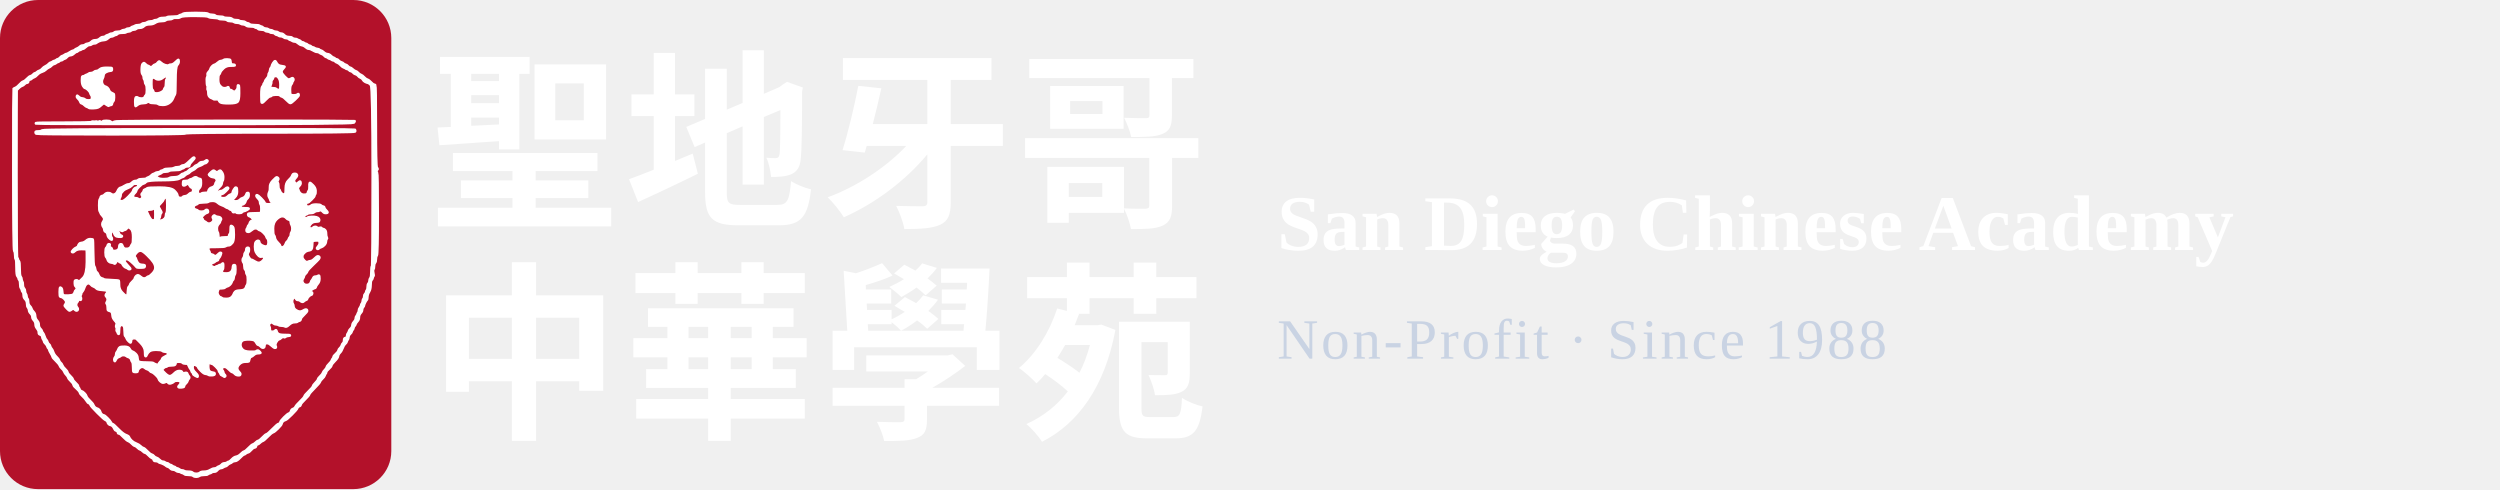
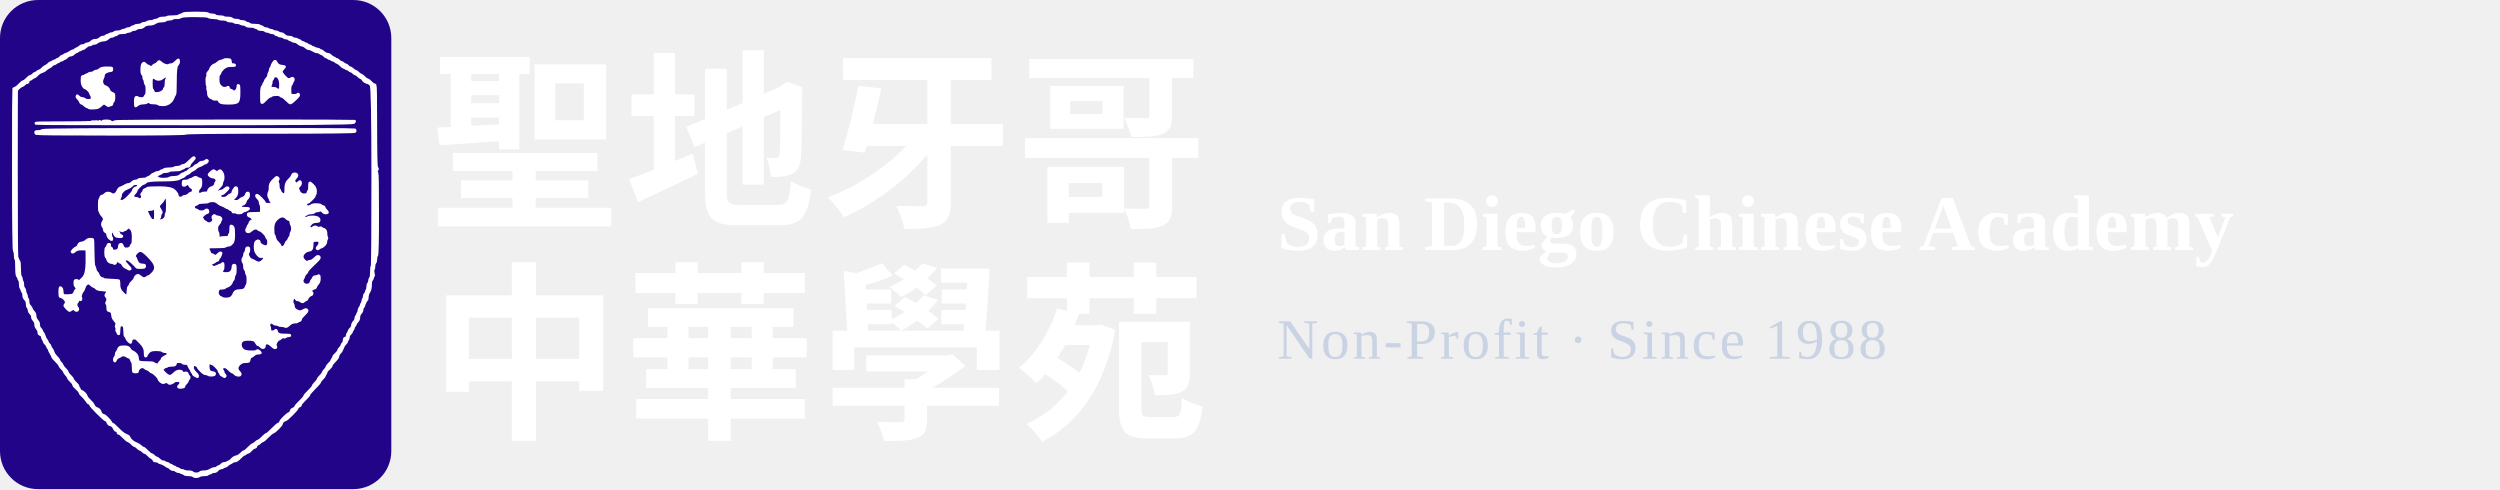
<svg xmlns="http://www.w3.org/2000/svg" viewBox="0 0 920 180" width="920" height="180" role="img" aria-label="聖地牙哥中華學苑 San Diego Chinese Academy — Non-Profit · Since 1988">
-   <rect width="144" height="180" rx="14" fill="#B3112A" />
+   <rect width="144" height="180" rx="14" fill="#210488" />
  <g transform="translate(3.14 3) scale(0.39013)">
    <path fill="#fff" stroke="#fff" stroke-width="1.4" stroke-linejoin="round" fill-rule="evenodd" d="M164.38 4.88Q165.5 4 176.5 4Q187.5 4 188.5 4.88Q189.5 5.75 191.88 5.75Q194.25 5.75 195.25 6.62Q196.25 7.5 199.25 7.5Q202.25 7.5 203 8.12Q203.75 8.75 206.88 8.75Q210 8.75 211.12 9.75Q212.25 10.75 214.62 10.75Q217 10.75 217.75 11.38Q218.5 12 220.5 12Q222.5 12 223.62 12.88Q224.75 13.75 225.62 13.75Q226.5 13.75 227.5 14.62Q228.5 15.5 232.25 15.5Q236 15.5 236.88 16.12Q237.75 16.75 238.62 16.88Q239.5 17 240.38 17.88Q241.25 18.75 242.75 18.75Q244.25 18.75 245.25 19.5Q246.25 20.25 247.38 20.25Q248.5 20.25 249.62 21Q250.75 21.75 252.25 21.75Q253.75 21.75 254.75 22.62Q255.75 23.5 257.25 23.5Q258.75 23.5 260.38 25.12Q262 26.75 264.5 26.75Q267 26.75 267.88 27.62Q268.75 28.5 270.25 28.5Q271.75 28.5 272.62 29.12Q273.5 29.75 274.25 29.88Q275 30 275.88 30.88Q276.75 31.75 277.5 31.75Q278.25 31.75 279 32.38Q279.75 33 280.62 33.12Q281.5 33.25 282.25 34Q283 34.75 284 34.88Q285 35 285.75 35.75Q286.5 36.5 287.25 36.5Q288 36.5 288.75 37.12Q289.5 37.75 291.38 38Q293.25 38.25 293.5 38.75Q293.75 39.25 294.88 39.5Q296 39.75 297.62 41.25Q299.25 42.75 301 42.88Q302.75 43 304.25 44.5Q305.75 46 306.75 46.25Q307.75 46.5 308.25 47.12Q308.75 47.75 309.62 47.75Q310.5 47.75 311.62 49Q312.75 50.25 314.12 50.62Q315.5 51 316.12 51.75Q316.75 52.5 318.12 52.88Q319.5 53.25 320.38 54.38Q321.25 55.5 322.25 55.62Q323.25 55.75 324.88 57.25Q326.5 58.75 327.62 59Q328.75 59.25 330 60.62Q331.25 62 332.62 62.5Q334 63 335.62 64.75Q337.25 66.5 338.75 67Q340.25 67.5 342.12 69.5Q344 71.5 344.88 71.62Q345.75 71.75 346.38 72.38Q347 73 347 111Q347 149 347.88 150.12Q348.75 151.25 348.62 151.88Q348.5 152.5 348 152.88Q347.5 153.25 347.5 153.75Q347.5 154.25 348.12 154.88Q348.75 155.5 348.75 193.88Q348.75 232.25 347.88 233.38Q347 234.5 347 236.88Q347 239.25 346.12 240.38Q345.25 241.5 345.25 243.62Q345.25 245.75 344.62 246.62Q344 247.5 344.62 249.88Q345.25 252.25 344.62 253Q344 253.75 343.88 254.75Q343.75 255.75 342.88 256.62Q342 257.5 342 261.38Q342 265.25 340.5 267.75Q339 270.25 339 272.5Q339 274.75 338.25 275.5Q337.5 276.25 336.62 278.12Q335.75 280 335.75 280.62Q335.75 281.25 334.88 282.25Q334 283.25 334 284.75Q334 286.25 332.5 287.88Q331 289.5 331 291.75Q331 294 329.5 295.62Q328 297.25 327.75 298.25Q327.5 299.25 326.75 300Q326 300.75 325.88 301.75Q325.75 302.75 325 303.62Q324.25 304.5 324.12 305.38Q324 306.25 322.62 307.5Q321.25 308.75 321.12 310.5Q321 312.25 320.38 312.88Q319.75 313.5 319.5 314.62Q319.25 315.75 317.88 317Q316.5 318.25 315.5 321Q314.5 323.75 313 325.25Q311.5 326.75 311.25 328.5Q311 330.25 308.12 333.12Q305.25 336 305 337.25Q304.75 338.5 302.5 340.5Q300.25 342.5 300.12 343.5Q300 344.5 299.5 345Q299 345.5 298.62 346.75Q298.25 348 296.38 349.75Q294.5 351.5 294.12 352.75Q293.75 354 289 358.75Q284.25 363.5 284 364.62Q283.75 365.75 280 369.38Q276.25 373 276 374.25Q275.75 375.5 274.5 375.88Q273.25 376.25 272.75 377.62Q272.25 379 267.5 383.75Q262.75 388.5 261.38 388.88Q260 389.25 259.12 390.12Q258.25 391 258 392.25Q257.75 393.5 254.5 396.75Q251.25 400 249.75 400.5Q248.25 401 244.75 404.62Q241.25 408.25 240 408.62Q238.75 409 237.38 410.38Q236 411.75 235.12 411.88Q234.25 412 234 413Q233.75 414 233.38 414.38Q233 414.75 231.88 415Q230.75 415.25 229 417.25Q227.25 419.25 226 419.5Q224.75 419.75 224 420.5Q223.25 421.25 222.25 421.5Q221.25 421.75 218.5 424.62Q215.75 427.5 213.88 427.62Q212 427.75 211.25 428.5Q210.5 429.25 209.12 429.75Q207.75 430.25 206.75 431.38Q205.75 432.5 204.75 432.62Q203.75 432.75 202.75 433.5Q201.75 434.25 200.25 434.38Q198.75 434.5 197.62 435.75Q196.5 437 195.75 437.38Q195 437.75 193.75 437.75Q192.5 437.75 191.75 438.38Q191 439 189.88 439.25Q188.75 439.5 188.12 440.12Q187.5 440.75 184.5 440.75Q181.5 440.75 180.25 441.62Q179 442.5 177 442.5Q175 442.5 174 441.62Q173 440.75 169.75 440.75Q166.5 440.75 165.75 440Q165 439.25 163.88 439Q162.75 438.75 162.12 438.25Q161.5 437.75 160.25 437.75Q159 437.75 157.75 436.75Q156.5 435.75 155 435.75Q153.5 435.75 152.38 434.5Q151.25 433.25 150.12 433Q149 432.75 148.25 432Q147.5 431.25 145.62 430.38Q143.75 429.5 142.88 429.38Q142 429.25 141.25 428.5Q140.5 427.75 139 427.75Q137.5 427.75 137 427.25Q136.5 426.75 136.38 426Q136.25 425.25 135 424.75Q133.75 424.25 131.75 422.12Q129.75 420 128.75 419.88Q127.75 419.75 126.38 418.38Q125 417 124 416.75Q123 416.5 121.5 415Q120 413.5 118.88 413.25Q117.75 413 116 411.12Q114.25 409.25 112.75 408.75Q111.25 408.25 108.12 405Q105 401.75 104.25 401.75Q103.5 401.75 103.12 401.38Q102.75 401 102.62 400.12Q102.5 399.25 101.25 398.88Q100 398.5 99.38 397Q98.75 395.5 97.88 394.62Q97 393.75 96 393.62Q95 393.5 94.12 392.62Q93.25 391.75 93 390.62Q92.75 389.5 91.25 388.88Q89.75 388.25 83.62 382.12Q77.5 376 77 374.62Q76.5 373.25 75.5 373Q74.5 372.75 73.12 370.5Q71.75 368.25 69.5 366.25Q67.25 364.25 66.88 362.88Q66.5 361.5 64.5 359.75Q62.5 358 61.75 357.12Q61 356.25 60.75 355.12Q60.5 354 58.38 352Q56.25 350 55.88 348.75Q55.5 347.5 54.12 346.12Q52.75 344.75 52.12 343.12Q51.5 341.5 50 340.25Q48.5 339 47.88 337.38Q47.25 335.75 44.25 332.88Q41.25 330 41.12 329.12Q41 328.25 39.5 325.75Q38 323.25 37.88 322.38Q37.75 321.5 37.12 321Q36.5 320.5 36.25 319.38Q36 318.25 34.5 316.75Q33 315.25 33 314.5Q33 313.75 32.25 312.75Q31.5 311.75 31.38 310.38Q31.25 309 30 308.5Q28.75 308 28.38 307.5Q28 307 28 305.62Q28 304.25 26.5 302.38Q25 300.5 25 298.38Q25 296.25 23.5 294.62Q22 293 22 291.38Q22 289.75 20.5 288.25Q19 286.75 18.88 285.12Q18.75 283.5 17.88 282.5Q17 281.5 17 279Q17 276.5 15.38 274.88Q13.75 273.25 13.75 271Q13.75 268.75 13 268Q12.25 267.25 12.12 266.25Q12 265.25 11.25 264.25Q10.5 263.25 10.5 260.38Q10.5 257.5 9.75 256.62Q9 255.75 9 255Q9 254.25 8 253.12Q7 252 7 244.88Q7 237.75 6.38 237Q5.75 236.25 5.75 233.25Q5.75 230.25 4.88 229.12Q4 228 4 152.12Q4 76.25 4.25 75.88Q4.5 75.5 6.25 74.75Q8 74 10.12 71.62Q12.25 69.25 13.75 68.75Q15.25 68.25 17.25 66.12Q19.25 64 20.5 63.75Q21.75 63.5 22.88 62.25Q24 61 24.88 60.88Q25.75 60.75 26.62 59.88Q27.5 59 28.88 58.62Q30.25 58.25 31.5 56.75Q32.75 55.25 34.62 54.38Q36.5 53.5 37.62 52.25Q38.75 51 39.62 50.88Q40.5 50.75 41.25 50.12Q42 49.5 43.12 49.25Q44.25 49 44.88 48.38Q45.5 47.75 46.38 47.62Q47.25 47.5 48.5 46.12Q49.75 44.75 50.62 44.62Q51.5 44.5 52.62 43.62Q53.75 42.75 54.5 42.75Q55.25 42.75 57.5 41.25Q59.75 39.75 60.75 39.62Q61.75 39.5 62.25 38.88Q62.75 38.25 64.38 37.62Q66 37 67.12 35.88Q68.25 34.75 69.75 34.75Q71.25 34.75 72 34Q72.75 33.25 74.62 33Q76.5 32.75 78 31.25Q79.5 29.75 81.88 29.75Q84.25 29.75 85.88 28.25Q87.5 26.75 89 26.75Q90.5 26.75 91.25 26Q92 25.25 93.12 25Q94.25 24.75 95.12 24.12Q96 23.5 97.25 23.5Q98.5 23.5 99.5 22.62Q100.5 21.75 102.88 21.75Q105.25 21.75 106.25 21Q107.25 20.25 108.75 20.12Q110.25 20 110.88 19.38Q111.5 18.75 113 18.75Q114.5 18.75 115.25 18Q116 17.25 117.12 17Q118.25 16.75 119.12 16.12Q120 15.5 122.12 15.5Q124.25 15.5 125.25 14.62Q126.25 13.75 127.75 13.75Q129.25 13.75 130.5 12.88Q131.75 12 133.75 12Q135.75 12 136.62 11.38Q137.5 10.75 138.88 10.75Q140.25 10.75 141.5 9.75Q142.75 8.75 145.62 8.75Q148.5 8.75 149.38 8.12Q150.25 7.5 154.88 7.5Q159.5 7.5 160.38 6.75Q161.25 6 162.25 5.88Q163.25 5.75 164.38 4.88ZM175.62 7.75Q164 7.75 162.5 8.75Q161 9.75 159.12 9.62Q157.25 9.5 156.38 9.62Q155.5 9.75 154.62 10.38Q153.75 11 151.62 11Q149.5 11 148.38 11.88Q147.25 12.75 144 12.75Q140.75 12.75 138.5 14.25Q136.25 15.75 133 15.75Q129.75 15.75 128 17.38Q126.25 19 124 19Q121.75 19 120.75 19.88Q119.75 20.75 118.25 20.75Q116.75 20.75 115.75 21.62Q114.75 22.5 113.38 22.5Q112 22.5 111.12 23.12Q110.25 23.75 107.12 23.75Q104 23.75 103 24.75Q102 25.75 101.25 25.75Q100.5 25.75 99.38 26.5Q98.25 27.25 97 27.25Q95.75 27.25 94 28.88Q92.25 30.5 89.88 30.62Q87.5 30.75 85.62 31.62Q83.75 32.5 83.12 33.12Q82.5 33.75 81 33.75Q79.5 33.75 78.62 34.5Q77.75 35.25 76.38 35.25Q75 35.25 73.12 37Q71.25 38.75 70.5 38.75Q69.75 38.75 68.88 39.38Q68 40 67.38 40Q66.75 40 65.75 40.88Q64.75 41.75 64.12 41.75Q63.5 41.75 61.88 43.25Q60.25 44.75 58.5 44.88Q56.75 45 55.38 46.5Q54 48 53.12 48.12Q52.25 48.25 51.38 49Q50.5 49.75 49.62 49.75Q48.75 49.75 48.25 50.38Q47.75 51 46.75 51.25Q45.75 51.5 45.12 52.12Q44.5 52.75 43.12 53.12Q41.75 53.5 40.75 54.62Q39.75 55.75 38.25 56.38Q36.75 57 35.38 58.38Q34 59.75 31.62 60.5Q29.25 61.25 27.38 63.25Q25.5 65.25 24.25 65.62Q23 66 22.12 66.88Q21.25 67.75 20.25 67.88Q19.25 68 19.12 69Q19 70 18.62 70.38Q18.25 70.75 17.25 70.88Q16.25 71 15.25 72.12Q14.25 73.25 13 73.62Q11.75 74 10.12 75.5Q8.5 77 8.25 77.38Q8 77.75 8 156Q8 234.25 8.62 235.12Q9.25 236 9.38 236.88Q9.5 237.75 10.25 238.5Q11 239.25 11 245.62Q11 252 11.88 253.12Q12.75 254.25 12.75 255.5Q12.75 256.75 13.38 257.62Q14 258.5 14 260.75Q14 263 15 264.12Q16 265.25 16 266.75Q16 268.25 16.75 269.38Q17.5 270.5 17.5 271.75Q17.5 273 18.25 273.88Q19 274.75 19 277Q19 279.25 20.38 280.62Q21.75 282 22.12 283.38Q22.5 284.75 24 286.25Q25.5 287.75 25.62 290.25Q25.75 292.75 27.38 294.5Q29 296.25 29 298.5Q29 300.75 30.38 302.12Q31.75 303.5 31.88 304.38Q32 305.25 32.75 306Q33.5 306.75 34.38 309.38Q35.25 312 36 312.62Q36.75 313.25 37.12 314.62Q37.5 316 38.5 316.75Q39.5 317.5 39.75 318.75Q40 320 40.88 320.88Q41.75 321.75 42.62 324.25Q43.5 326.75 45.5 328.62Q47.5 330.5 48 332Q48.5 333.5 49.5 334.25Q50.5 335 51.12 336.62Q51.75 338.25 53.75 340.12Q55.75 342 56 343.25Q56.25 344.5 58.5 346.62Q60.75 348.75 61 349.88Q61.25 351 63.62 353.25Q66 355.5 66 356.25Q66 357 66.62 357.75Q67.25 358.5 67.5 359.5Q67.75 360.5 69 360.88Q70.25 361.25 71.88 362.88Q73.5 364.5 73.88 365.88Q74.25 367.25 77 369.88Q79.75 372.5 80.38 374Q81 375.5 81.88 376.25Q82.75 377 83.75 377.25Q84.75 377.5 85.75 378.5Q86.75 379.5 87 380.62Q87.25 381.75 88.12 382.62Q89 383.5 90 383.62Q91 383.75 93.62 386.38Q96.25 389 96.88 390.38Q97.5 391.75 98.38 391.88Q99.25 392 103.75 396.62Q108.25 401.25 111 402.25Q113.75 403.25 114.12 404.5Q114.5 405.75 116.25 407.5Q118 409.25 120.62 410.25Q123.25 411.25 124.75 412.75Q126.25 414.25 127.38 414.5Q128.5 414.75 131.12 417.5Q133.75 420.25 135.12 420.62Q136.5 421 137.38 422.12Q138.25 423.25 139.62 423.62Q141 424 142.62 425.62Q144.25 427.25 145.5 427.25Q146.75 427.25 147.75 428Q148.75 428.75 149.62 428.75Q150.5 428.75 151.25 429.5Q152 430.25 152.88 430.38Q153.75 430.5 154.62 431.25Q155.5 432 156.38 432.12Q157.25 432.25 157.75 432.88Q158.25 433.5 159.25 433.62Q160.25 433.75 161.38 434.62Q162.5 435.5 163.75 435.5Q165 435.5 165.88 436.12Q166.75 436.75 169.75 436.75Q172.75 436.75 173.88 437.75Q175 438.75 177.12 438.75Q179.25 438.75 180.38 437.75Q181.5 436.75 184.5 436.75Q187.5 436.75 190 435.25Q192.5 433.75 194 433.75Q195.5 433.75 196.25 433Q197 432.25 198.5 431.75Q200 431.25 200.88 430.12Q201.75 429 203.5 428.88Q205.25 428.75 206 428.12Q206.75 427.5 207.62 427.38Q208.5 427.25 210.5 425.12Q212.5 423 214.62 422.62Q216.75 422.25 218.88 420.12Q221 418 222.12 417.75Q223.25 417.5 226.12 414.5Q229 411.5 230.25 411.12Q231.5 410.75 233 409.25Q234.5 407.75 235.5 407.62Q236.5 407.5 239.25 404.62Q242 401.75 243.12 401.5Q244.25 401.25 248.75 396.62Q253.25 392 254.5 391.75Q255.75 391.5 256 390.25Q256.25 389 259.5 385.75Q262.75 382.5 264.12 382Q265.5 381.5 265.88 380.25Q266.25 379 266.88 378.38Q267.5 377.75 268.62 377.38Q269.75 377 270.38 375.62Q271 374.25 274.75 370.62Q278.5 367 278.75 365.88Q279 364.75 282.75 361.12Q286.5 357.5 286.75 356.38Q287 355.25 289.12 353.12Q291.25 351 291.5 349.88Q291.75 348.75 293.75 346.88Q295.75 345 296.12 343.75Q296.5 342.5 298 341Q299.5 339.5 299.75 338.38Q300 337.25 302.12 335.12Q304.25 333 304.5 332Q304.75 331 305.38 330.38Q306 329.75 306.12 328.75Q306.25 327.75 308.38 325.88Q310.5 324 310.75 322.75Q311 321.5 312.25 320.38Q313.5 319.25 313.88 317.88Q314.25 316.5 315.12 315.75Q316 315 316 313.38Q316 311.75 316.5 311.25Q317 310.75 317.88 310.62Q318.75 310.5 318.88 308.88Q319 307.25 319.62 306.62Q320.25 306 320.62 304.62Q321 303.25 322.38 302Q323.75 300.75 323.88 299Q324 297.25 325.5 295.62Q327 294 327 292.62Q327 291.25 327.88 290.12Q328.75 289 328.75 288.5Q328.75 288 329.38 287.12Q330 286.25 330 285Q330 283.75 331 282.38Q332 281 332.12 280Q332.25 279 332.88 278.38Q333.5 277.75 333.62 276.12Q333.75 274.5 334.38 273.88Q335 273.25 335 271.75Q335 270.25 335.88 269.38Q336.75 268.5 336.88 267.5Q337 266.5 337.62 265.75Q338.25 265 338.25 262.75Q338.25 260.5 339.12 259.5Q340 258.5 340 257Q340 255.5 340.88 254.38Q341.75 253.25 341.75 248.62Q341.75 244 342.38 243.12Q343 242.25 343 158.38Q343 74.5 341.38 72.75Q339.75 71 338.75 70.88Q337.75 70.75 336.12 69.88Q334.5 69 333.88 67.75Q333.25 66.5 331.88 66Q330.5 65.5 329.5 64.25Q328.5 63 327.25 62.75Q326 62.5 324.88 61.25Q323.75 60 322.75 59.88Q321.75 59.75 321 58.88Q320.25 58 319.25 57.88Q318.25 57.75 317.75 57.25Q317.25 56.75 316 56.38Q314.75 56 313 54.12Q311.25 52.25 310 51.88Q308.75 51.5 307.88 50.62Q307 49.75 306.25 49.75Q305.5 49.75 304.5 49Q303.5 48.25 302.62 48.12Q301.75 48 301.12 47.38Q300.5 46.75 299.62 46.62Q298.75 46.5 297.62 45.25Q296.5 44 295.25 43.62Q294 43.25 293.12 42.5Q292.25 41.75 290.88 41.75Q289.5 41.75 287 40.25Q284.5 38.75 283.12 38.75Q281.75 38.75 280.12 37.25Q278.5 35.75 276.5 35.38Q274.5 35 272.88 33.5Q271.25 32 269.88 32Q268.5 32 267.38 31.25Q266.25 30.5 265.5 30.38Q264.75 30.25 264 29.5Q263.25 28.75 261.75 28.75Q260.25 28.75 259.25 27.88Q258.25 27 256.75 27Q255.25 27 254.5 26.38Q253.75 25.75 252.75 25.62Q251.75 25.5 251 24.62Q250.25 23.75 248.62 23.75Q247 23.75 246.25 23.12Q245.5 22.5 244.12 22.5Q242.75 22.5 241.75 21.62Q240.75 20.75 238.38 20.75Q236 20.75 235.12 19.88Q234.25 19 233.5 19Q232.75 19 232 18.38Q231.25 17.75 228.12 17.75Q225 17.75 223.88 16.75Q222.75 15.75 221.25 15.75Q219.75 15.75 218.62 15Q217.5 14.25 215.5 14.25Q213.5 14.25 212.5 13.5Q211.5 12.75 209.25 12.75Q207 12.75 206 11.88Q205 11 202 11Q199 11 198.12 10.38Q197.25 9.75 193.38 9.62Q189.5 9.5 188.38 8.62Q187.25 7.75 175.62 7.75ZM202.75 48.5Q203.75 47.75 206.38 47.88Q209 48 209.38 48.5Q209.75 49 209.88 50.5Q210 52 210.38 52.38Q210.75 52.75 212.12 52.75Q213.5 52.75 213.75 53.5Q214 54.25 213.62 54.5Q213.25 54.75 209.38 54.75Q205.5 54.75 203 57.12Q200.5 59.5 200.12 60.88Q199.75 62.25 199 62.88Q198.25 63.5 198.25 67.25Q198.25 71 199.5 72.5Q200.75 74 201.62 74.5Q202.5 75 203.88 75Q205.25 75 206.25 74.38Q207.25 73.75 207.62 74.12Q208 74.5 208.12 75.5Q208.25 76.5 209.25 76.62Q210.25 76.75 211.38 77.62Q212.5 78.5 212.88 78.5Q213.25 78.5 214.5 77.25Q215.75 76 215.75 74.38Q215.75 72.75 216 72.5Q216.25 72.25 216.88 72.38Q217.5 72.5 217.75 73Q218 73.5 218 80.25Q218 87 216.38 88.62Q214.75 90.25 207.88 90.25Q201 90.25 199.62 89.25Q198.25 88.25 198 87.25Q197.75 86.25 195.75 86.5Q193.75 86.75 193 86.12Q192.25 85.5 191.25 85.25Q190.25 85 189.12 83.75Q188 82.5 188 80.25Q188 78 187.5 77.38Q187 76.75 187.25 75.25Q187.5 73.75 187.12 73.38Q186.75 73 186.62 70.88Q186.5 68.75 186.5 67.12Q186.5 65.5 187 64.75Q187.5 64 187.25 62.62Q187 61.25 188.38 59.88Q189.75 58.5 190 57.25Q190.25 56 191.75 54.5Q193.25 53 194.25 52.88Q195.25 52.75 197 51.12Q198.75 49.5 200.25 49.38Q201.75 49.25 202.75 48.5ZM157.38 50.38Q159.75 48 160.38 48.25Q161 48.5 161 50.38Q161 52.25 159.5 53.88Q158 55.5 158 68.25Q158 81 157.38 81.62Q156.75 82.25 155.62 85.12Q154.5 88 151.75 89.88Q149 91.75 145.62 91.75Q142.25 91.75 141.12 90.88Q140 90 137 90Q134 90 133.25 89.38Q132.5 88.75 131.88 88.75Q131.25 88.75 130.5 89.38Q129.75 90 126.62 90.12Q123.5 90.25 121.88 91.62Q120.25 93 119.62 92.88Q119 92.75 119 88.38Q119 84 120.12 83.62Q121.25 83.25 122.25 84Q123.25 84.75 125.38 84.75Q127.5 84.75 128 83.62Q128.5 82.5 129.25 81.75Q130 81 130 77.12Q130 73.25 129.12 72.12Q128.25 71 128.25 69.62Q128.25 68.25 127.62 67.5Q127 66.75 127 65.25Q127 63.75 126 62.62Q125 61.5 125.12 57.38Q125.25 53.25 126.25 52.25Q127.25 51.25 127.75 51.25Q128.25 51.25 129.5 52.5Q130.75 53.75 131.5 53.88Q132.25 54 133 54.62Q133.75 55.25 134.38 55.25Q135 55.25 136 54.12Q137 53 138.12 52.75Q139.25 52.5 140.12 51.38Q141 50.25 141.75 49.88Q142.5 49.5 144 51Q145.5 52.5 147.88 53.25Q150.25 54 151 53.38Q151.75 52.75 153.38 52.75Q155 52.75 157.38 50.38ZM249.25 51.5Q250.5 49.5 251.38 49.5Q252.25 49.5 252.88 50.88Q253.5 52.25 254.62 53.12Q255.75 54 258.25 54.25Q260.75 54.5 260.88 55.12Q261 55.75 259.5 57.25Q258 58.75 258 60Q258 61.25 260.5 63.88Q263 66.5 263.88 66.75Q264.75 67 266 66.25Q267.25 65.5 267.75 65.5Q268.25 65.5 268.75 66Q269.25 66.5 269.25 67.38Q269.25 68.25 268.62 69Q268 69.75 268 70.38Q268 71 267 72.25Q266 73.5 266 77.12Q266 80.75 266.5 81.25Q267 81.75 269.12 81.75Q271.25 81.75 272.25 81Q273.25 80.25 273.62 80.5Q274 80.75 274.12 81.5Q274.25 82.25 274 82.88Q273.75 83.5 270.38 86.75Q267 90 265.88 90Q264.75 90 262 87.12Q259.25 84.25 257.88 83.88Q256.5 83.5 255.88 82.75Q255.25 82 252.12 82.12Q249 82.25 248.25 83Q247.5 83.75 246.62 83.75Q245.75 83.75 243 86.62Q240.25 89.5 239.5 89.62Q238.75 89.75 238.38 89.25Q238 88.75 238 81.75Q238 74.75 239 73.75Q240 72.75 240 72Q240 71.25 240.62 70.62Q241.25 70 241.5 68.88Q241.75 67.75 243.25 66.12Q244.75 64.5 244.75 63.12Q244.75 61.75 245.38 61Q246 60.25 246.25 58.38Q246.5 56.5 247.12 56Q247.75 55.5 247.88 54.5Q248 53.5 249.25 51.5ZM85.88 57.25Q87.5 55.75 92.38 55.75Q97.25 55.75 97.62 56.12Q98 56.5 98 57.62Q98 58.75 97.62 59.12Q97.25 59.5 95.62 59.62Q94 59.75 92.12 60.75Q90.25 61.75 90.12 63.38Q90 65 89.25 66.38Q88.5 67.75 88.5 69.25Q88.5 70.75 89.38 72Q90.25 73.25 91.38 73.5Q92.5 73.75 93.62 74.75Q94.75 75.75 95.25 77.25Q95.75 78.75 97.62 79.62Q99.5 80.5 99.75 80.88Q100 81.25 100 84.25Q100 87.25 99.12 88.12Q98.25 89 98.12 90Q98 91 97.62 91.38Q97.25 91.75 96.25 91.88Q95.25 92 94.75 92.5Q94.25 93 92.38 91.62Q90.5 90.25 90 90.25Q89.5 90.25 87.75 91.88Q86 93.5 84.62 94.12Q83.25 94.75 79.75 94.88Q76.25 95 75.5 94.38Q74.75 93.75 73.75 93.5Q72.75 93.25 71.38 91.88Q70 90.5 68.88 90.25Q67.75 90 67.25 88.5Q66.75 87 65.38 85.75Q64 84.5 64 83.5Q64 82.5 64.5 82.12Q65 81.75 66.38 83.12Q67.75 84.5 69.5 84.62Q71.25 84.75 72.25 85.62Q73.25 86.5 75.25 86.5Q77.25 86.5 77.75 86Q78.25 85.5 78.25 84.25Q78.25 83 77.62 82.25Q77 81.5 76.75 80.38Q76.5 79.25 74.88 77.62Q73.25 76 72.12 75.75Q71 75.5 69.88 73.5Q68.75 71.5 68.75 68.12Q68.75 64.75 69.25 64.25Q69.75 63.75 70.5 63.75Q71.25 63.75 71.75 63.25Q72.25 62.75 73.5 62.38Q74.75 62 75.38 61.38Q76 60.75 77.62 60.75Q79.25 60.75 80.38 59.75Q81.5 58.75 82.88 58.75Q84.25 58.75 85.88 57.25ZM148.5 64.88Q147.75 64.5 145.75 66.12Q143.75 67.75 141.62 67.75Q139.5 67.75 138.38 66.75Q137.25 65.75 136.5 66Q135.75 66.25 135.5 66.75Q135.25 67.25 135.25 71.62Q135.25 76 136 76.62Q136.75 77.25 137 78.38Q137.25 79.5 138.12 79.75Q139 80 140.62 79.88Q142.25 79.75 144.12 78.75Q146 77.75 146.25 76.62Q146.5 75.5 147.25 74.75Q148 74 148 70.88Q148 67.75 148.62 67Q149.25 66.25 149.25 65.75Q149.25 65.25 148.5 64.88ZM252.38 64.5Q251.25 64.5 250.75 64.75Q250.25 65 250 66Q249.75 67 249 67.75Q248.25 68.5 248.38 69.62Q248.5 70.75 247.75 72.5Q247 74.25 247.38 74.62Q247.75 75 249.75 75Q251.75 75 252.62 75.75Q253.5 76.5 254.38 76.62Q255.25 76.75 255.62 76.38Q256 76 256 72.25Q256 68.5 254.75 66.5Q253.5 64.5 252.38 64.5ZM88.62 106.38Q89.25 105.75 92.38 105.75Q95.5 105.75 96.5 106.62Q97.5 107.5 98.25 107.38Q99 107.25 99.75 106.5Q100.5 105.75 213.38 105.75Q326.25 105.75 326.62 106Q327 106.25 327 106.75Q327 107.25 325.88 108.5Q324.75 109.75 175.5 109.75Q26.25 109.75 25.75 109.38Q25.25 109 25.25 108.62Q25.25 108.25 25.75 107.88Q26.25 107.5 51.88 107.5Q77.5 107.5 78.12 106.88Q78.75 106.25 79.75 106.5Q80.75 106.75 82 106.5Q83.25 106.25 83.75 106.62Q84.25 107 85.25 106.5Q86.25 106 86.62 106.5Q87 107 87.5 107Q88 107 88.62 106.38ZM31.62 114.75Q32.75 113.75 179.5 113.75Q326.25 113.75 326.75 114.12Q327.25 114.5 327.5 115.25Q327.75 116 327.12 116.88Q326.5 117.75 247.5 117.75Q168.5 117.75 167.38 118.62Q166.25 119.5 96.62 119.5Q27 119.5 26 118.88Q25 118.25 25 117.38Q25 116.5 25.38 116.12Q25.75 115.75 28.12 115.75Q30.5 115.75 31.62 114.75ZM170.38 143.88Q174.25 140 175 140.38Q175.75 140.75 175.88 141.38Q176 142 173.62 144.5Q171.25 147 171.12 148Q171 149 170.62 149.38Q170.25 149.75 168.62 149.75Q167 149.75 166.12 150.62Q165.25 151.5 164.38 151.62Q163.5 151.75 162.5 152.5Q161.5 153.25 157 153.25Q152.5 153.25 151.5 154Q150.5 154.75 148.12 154.75Q145.75 154.75 145 155.5Q144.25 156.25 142 157.12Q139.75 158 139.75 158.38Q139.75 158.75 141.12 159.75Q142.5 160.75 146.38 160.75Q150.25 160.75 151.5 159.88Q152.75 159 156.38 159Q160 159 161.75 157.38Q163.5 155.75 164.25 155.75Q165 155.75 165.5 155.25Q166 154.75 167.25 154.38Q168.5 154 169.75 152.62Q171 151.25 172.38 150.88Q173.75 150.5 174.88 149.25Q176 148 177.12 147.75Q178.25 147.5 179.5 146.12Q180.75 144.75 182.5 144.75Q184.25 144.75 185.38 143.75Q186.5 142.75 187.38 143.12Q188.25 143.5 188.25 144.12Q188.25 144.75 187.25 145.75Q186.25 146.75 185.5 146.75Q184.75 146.75 183.62 147.62Q182.5 148.5 180.25 149.25Q178 150 176.88 151.25Q175.75 152.5 174 153.25Q172.25 154 171.25 155.12Q170.25 156.25 169 156.62Q167.75 157 166.38 158.38Q165 159.75 164.38 159.75Q163.75 159.75 161.12 161.25Q158.5 162.75 145 162.75Q131.5 162.75 130 164.25Q128.5 165.75 127.62 165.88Q126.75 166 125.88 166.62Q125 167.25 123.12 169.12Q121.25 171 121 172.25Q120.75 173.5 119.5 174.62Q118.25 175.75 118 176.75Q117.75 177.75 118.25 178.25Q118.75 178.75 120.12 178.75Q121.5 178.75 122.38 179.38Q123.25 180 123.88 180Q124.5 180 125.38 179.12Q126.25 178.25 125.62 177.25Q125 176.25 125 175.62Q125 175 126 174Q127 173 127.12 172Q127.25 171 128.5 170.62Q129.75 170.25 130.5 169.5Q131.25 168.75 142.38 168.75Q153.5 168.75 156.5 171.62Q159.5 174.5 159.75 176.38Q160 178.25 161.62 178.5Q163.25 178.75 164 177.88Q164.75 177 166.5 176.88Q168.25 176.75 169.62 175.38Q171 174 171.88 173.88Q172.75 173.75 173.25 173.25Q173.75 172.75 173.62 171.38Q173.5 170 172.38 169.62Q171.25 169.25 170.5 167.75Q169.75 166.25 169.25 166.12Q168.75 166 167.62 166.88Q166.5 167.75 165.62 167.75Q164.75 167.75 164.38 167.38Q164 167 164.12 165Q164.25 163 164.62 162.75Q165 162.5 167.12 162.5Q169.25 162.5 170.12 161.75Q171 161 172 160.88Q173 160.75 174.12 159.88Q175.25 159 176.38 159Q177.5 159 178.12 159.62Q178.75 160.25 180 160.5Q181.25 160.75 181.62 161.12Q182 161.5 182 165Q182 168.5 180.5 170Q179 171.5 179 173Q179 174.5 179.88 174.88Q180.75 175.25 181.75 174.5Q182.75 173.75 185 173.75Q187.25 173.75 187.62 173.38Q188 173 188.12 172.12Q188.25 171.25 189.25 170.12Q190.25 169 191.5 168.75Q192.75 168.5 193.62 167.62Q194.5 166.75 194.62 165.75Q194.75 164.75 195.38 164Q196 163.25 196 162.5Q196 161.75 195.25 160.88Q194.5 160 192.75 159.88Q191 159.75 189.75 158.62Q188.5 157.5 188.5 157Q188.5 156.5 190.5 154.62Q192.5 152.75 193.38 152.75Q194.25 152.75 195 153.5Q195.75 154.25 196.5 154.25Q197.25 154.25 198 153.5Q198.75 152.75 199.62 152.75Q200.5 152.75 201.75 154.75Q203 156.75 203 159.38Q203 162 202.38 162.88Q201.75 163.75 201.62 165.38Q201.5 167 199.38 169Q197.25 171 197.12 172Q197 173 197.5 173.12Q198 173.25 198.62 172.62Q199.25 172 200.5 172Q201.75 172 203.62 170.38Q205.5 168.75 206.25 168.75Q207 168.75 207.38 169.12Q207.75 169.5 207.75 170Q207.75 170.5 205.25 173Q202.75 175.5 201.75 175.62Q200.75 175.75 200.38 176.12Q200 176.5 200 177.25Q200 178 200.38 178.38Q200.75 178.75 202.88 178.75Q205 178.75 206.5 177.25Q208 175.75 209 175.5Q210 175.25 210.5 174.75Q211 174.25 211 173.5Q211 172.75 212.25 170.75Q213.5 168.75 214.25 168.75Q215 168.75 215.5 169.25Q216 169.75 216 173.12Q216 176.5 213.88 178.62Q211.75 180.75 211.88 181.25Q212 181.75 214.25 181.75Q216.5 181.75 217.88 180.38Q219.25 179 220.5 178.75Q221.75 178.5 222.75 177.38Q223.75 176.25 224 175.12Q224.25 174 225.25 173.88Q226.25 173.75 226.62 174Q227 174.25 227 176.38Q227 178.5 225.62 179.75Q224.25 181 224 182.25Q223.75 183.5 222.75 184.5Q221.75 185.5 220.88 185.62Q220 185.75 219.62 186.12Q219.25 186.5 219.25 186.88Q219.25 187.25 219.88 187.75Q220.5 188.25 223.38 188.25Q226.25 188.25 226.62 188.5Q227 188.75 227 189.25Q227 189.75 225.12 190.75Q223.25 191.75 222.25 191.88Q221.25 192 220.5 192.88Q219.75 193.75 217.5 193.75Q215.25 193.75 214.62 193.12Q214 192.5 212.75 192.88Q211.5 193.25 211 192Q210.5 190.75 209.62 190.62Q208.75 190.5 208 189.75Q207.25 189 206.38 188.88Q205.5 188.75 204.38 187.88Q203.25 187 201 186.25Q198.75 185.5 197 183.88Q195.25 182.25 192.5 182.25Q189.75 182.25 188.75 183Q187.75 183.75 183.75 183.75Q179.75 183.75 178.88 184.62Q178 185.5 177.25 185.62Q176.5 185.75 175.75 186.38Q175 187 175 187.62Q175 188.25 175.5 188.88Q176 189.5 177.12 189.75Q178.25 190 179 190.75Q179.75 191.5 182 191.5Q184.25 191.5 185.12 190.62Q186 189.75 186.75 189.75Q187.5 189.75 188 190.12Q188.5 190.5 188.62 191.38Q188.75 192.25 188.5 192.75Q188.25 193.25 187.12 193.5Q186 193.75 184.38 195.25Q182.75 196.75 182.75 197.38Q182.75 198 183.25 198.38Q183.75 198.75 183.88 199.5Q184 200.25 185.12 200.75Q186.25 201.25 187 202Q187.75 202.75 189.12 202.75Q190.5 202.75 191.62 201.75Q192.75 200.75 192.88 200Q193 199.25 192.38 198.12Q191.75 197 192.62 196Q193.5 195 194 195Q194.5 195 195.25 195.62Q196 196.25 197.5 196.38Q199 196.5 199.75 197Q200.5 197.5 200.88 198.38Q201.25 199.25 200.62 200Q200 200.75 200 201.5Q200 202.25 198.5 203.88Q197 205.5 197 207.88Q197 210.25 197.62 211Q198.25 211.75 198.38 214.12Q198.5 216.5 198.88 216.62Q199.25 216.75 199.88 216.25Q200.5 215.75 203.62 215.75Q206.75 215.75 207.12 215.38Q207.5 215 207.62 214.12Q207.75 213.25 208.38 212.62Q209 212 209 208.75Q209 205.5 209.38 205.12Q209.75 204.75 210.5 205Q211.25 205.25 212.12 206.25Q213 207.25 213 213.62Q213 220 211.5 221.62Q210 223.25 209.25 223.75Q208.5 224.25 207.12 224.25Q205.75 224.25 204.88 225Q204 225.75 196.88 225.75Q189.75 225.75 189.38 226Q189 226.25 189 227.25Q189 228.25 189.5 228.75Q190 229.25 190.12 230.12Q190.25 231 190.62 231.38Q191 231.75 192.12 232Q193.25 232.25 193.88 232.88Q194.5 233.5 195.25 233.38Q196 233.25 197.5 231.75Q199 230.25 199.75 230.25Q200.5 230.25 200.88 230.62Q201.25 231 200.5 233Q199.75 235 199 235.75Q198.25 236.5 198.12 237.38Q198 238.25 196.88 238.5Q195.75 238.75 195 239.5Q194.25 240.25 193.25 240.5Q192.25 240.75 191.75 241.25Q191.25 241.75 191.38 242.38Q191.5 243 193 243.62Q194.5 244.25 195.12 243.62Q195.75 243 196.38 243Q197 243 197.88 242.38Q198.75 241.75 199.5 241.75Q200.25 241.75 201 241Q201.75 240.25 202.12 240.25Q202.5 240.25 202.75 240.5Q203 240.75 203 243.38Q203 246 202.38 246.75Q201.75 247.5 201.75 248.25Q201.75 249 202.12 249.38Q202.5 249.75 205.38 249.75Q208.25 249.75 209.62 248.38Q211 247 211.12 244.5Q211.25 242 212.38 241.88Q213.5 241.75 214 242.25Q214.5 242.75 214.5 246.62Q214.5 250.5 213.75 251.5Q213 252.5 212.88 254.25Q212.75 256 212 256.62Q211.25 257.25 210.88 258.62Q210.5 260 209 261.38Q207.5 262.75 206.5 262.88Q205.5 263 204.5 263.88Q203.5 264.75 201.25 264.75Q199 264.75 198.62 265.12Q198.25 265.5 197.75 267.12Q197.25 268.75 198.12 270.38Q199 272 200 272.25Q201 272.5 201.62 273.12Q202.25 273.75 205.38 273.75Q208.5 273.75 210 272.38Q211.5 271 211.88 269.75Q212.25 268.5 213.38 267.25Q214.5 266 217.88 265.88Q221.25 265.75 222.38 264.75Q223.5 263.75 223.62 262.88Q223.75 262 224.5 261Q225.25 260 225.25 256.25Q225.25 252.5 224.5 251.5Q223.75 250.5 223.75 249.12Q223.75 247.75 222.88 246.88Q222 246 222 243.62Q222 241.25 221.25 240.25Q220.5 239.25 220.38 237.88Q220.25 236.5 221.12 235.38Q222 234.25 222 232.75Q222 231.25 222.88 230.25Q223.75 229.25 223.75 228Q223.75 226.75 224.25 226.12Q224.75 225.5 225.62 225.5Q226.5 225.5 226.88 225.88Q227.25 226.25 227.25 228Q227.25 229.75 226.62 230.62Q226 231.5 226 232.25Q226 233 227.12 234.88Q228.25 236.75 229 236.75Q229.75 236.75 232.12 238.25Q234.5 239.75 236 239.75Q237.5 239.75 239.12 238.25Q240.75 236.75 240.75 236.12Q240.75 235.5 240.25 235Q239.75 234.5 238.38 234.88Q237 235.25 235.38 233.62Q233.75 232 232.88 230.12Q232 228.25 232 224.88Q232 221.5 232.88 220.38Q233.75 219.25 234.75 219Q235.75 218.75 236.38 219.25Q237 219.75 237 220.5Q237 221.25 237.88 222.25Q238.75 223.25 240.88 224Q243 224.75 243.88 223.88Q244.75 223 244.75 220.75Q244.75 218.5 243.88 217.62Q243 216.75 242.75 215.62Q242.5 214.5 240.38 212.38Q238.25 210.25 237.12 210Q236 209.75 235.12 208.88Q234.25 208 232.75 208.12Q231.25 208.25 229.38 209.88Q227.5 211.5 226.38 211.5Q225.25 211.5 224.62 211.12Q224 210.75 224 209.5Q224 208.25 224.5 207.75Q225 207.25 225.25 206.12Q225.5 205 226.12 204.5Q226.75 204 227 202.88Q227.25 201.75 228.12 200.88Q229 200 229.88 199.88Q230.75 199.75 230.75 199.25Q230.75 198.75 230.12 198.62Q229.5 198.5 228.88 197.75Q228.25 197 227.12 196.75Q226 196.5 225.62 195.38Q225.25 194.25 225.88 193.62Q226.5 193 231.88 193Q237.25 193 237.62 192.62Q238 192.25 238 189.25Q238 186.25 237.38 185.38Q236.75 184.5 236.75 183Q236.75 181.5 235.12 179.88Q233.5 178.25 233.38 177.38Q233.25 176.5 233.62 176.12Q234 175.75 234.88 176Q235.75 176.25 238.62 179.12Q241.5 182 241.88 183.25Q242.25 184.5 245 184.5Q247.75 184.5 247.88 183.88Q248 183.25 247.25 182.5Q246.5 181.75 246.38 180.88Q246.25 180 245.5 178.88Q244.75 177.75 244.75 176.25Q244.75 174.75 245.5 173.25Q246.25 171.75 246.12 168.62Q246 165.5 249 162.38Q252 159.25 252.75 159.12Q253.5 159 254.25 159.62Q255 160.25 255 161Q255 161.75 254.38 162.62Q253.75 163.5 254.38 164.38Q255 165.25 255 167.62Q255 170 255.62 170.62Q256.25 171.25 256.5 172.25Q256.75 173.25 257.75 174.25Q258.75 175.25 259.38 175.25Q260 175.25 260.5 174.75Q261 174.25 261 169.5Q261 164.75 263.75 162.12Q266.5 159.5 267 158.12Q267.5 156.75 268.12 156.25Q268.75 155.75 270.12 155.75Q271.5 155.75 272.12 156.5Q272.75 157.25 272.62 158.12Q272.5 159 270.88 160.75Q269.25 162.5 270 163.75Q270.75 165 271.38 165.12Q272 165.25 273.25 164Q274.5 162.75 275.25 163.12Q276 163.5 276 165Q276 166.5 274.88 167.62Q273.75 168.75 273.5 169.62Q273.25 170.5 273.62 170.88Q274 171.25 274.12 172.12Q274.25 173 275.5 174.25Q276.75 175.5 278.62 175.5Q280.5 175.5 281.12 175.12Q281.75 174.75 281.88 173.88Q282 173 282.75 172Q283.5 171 283.38 168.25Q283.25 165.5 283.62 164.88Q284 164.25 284.5 164.25Q285 164.25 287.5 166.75Q290 169.25 290.12 172.12Q290.25 175 289.62 175.75Q289 176.5 289 177.25Q289 178 286.12 180.88Q283.25 183.75 282.5 183.75Q281.75 183.75 281.38 184.12Q281 184.5 281 185.25Q281 186 281.38 186.38Q281.75 186.75 283 186.75Q284.25 186.75 285.38 185.75Q286.5 184.75 290.25 184.75Q294 184.75 294.88 185.62Q295.75 186.5 296.62 186.62Q297.5 186.75 297.88 187.12Q298.25 187.5 298.38 188.25Q298.5 189 299.88 190.38Q301.25 191.75 301.38 192.38Q301.5 193 301 193.38Q300.5 193.75 299 193.75Q297.5 193.75 296.38 192.5Q295.25 191.25 294.5 191.12Q293.75 191 293.25 191.38Q292.75 191.75 291.25 191.75Q289.75 191.75 288.62 192.75Q287.5 193.75 285.25 193.75Q283 193.75 282.25 194.38Q281.5 195 280.75 195.12Q280 195.25 279.5 196.12Q279 197 279.38 197.38Q279.75 197.75 280.5 197.75Q281.25 197.75 282 197.12Q282.75 196.5 285.75 196.38Q288.75 196.25 290.5 196.75Q292.25 197.25 293 198.25Q293.75 199.25 293.5 200.25Q293.25 201.25 292.88 201.5Q292.5 201.75 289.88 201.88Q287.25 202 285.75 203.5Q284.25 205 284.12 206Q284 207 284.88 207.38Q285.75 207.75 286.88 206.75Q288 205.75 289.25 205.75Q290.5 205.75 291.25 206.5Q292 207.25 293.38 206.75Q294.75 206.25 295.38 207Q296 207.75 297 207.88Q298 208 299 209.12Q300 210.25 300 212.62Q300 215 300.62 216Q301.25 217 300.62 217.75Q300 218.5 299.88 220.38Q299.75 222.25 298.12 223.88Q296.5 225.5 295.12 225.88Q293.75 226.25 293 227Q292.25 227.75 291.5 227.62Q290.75 227.5 290.5 226.75Q290.25 226 291.62 224.5Q293 223 293 221.62Q293 220.25 292.62 219.88Q292.25 219.5 290 219.62Q287.75 219.75 287.38 220.12Q287 220.5 286.88 224.5Q286.75 228.5 284 228.88Q281.25 229.25 279.88 230.5Q278.5 231.75 278 232.62Q277.5 233.5 277.62 234.88Q277.75 236.25 279.38 237.88Q281 239.5 282.12 238.88Q283.25 238.25 284.75 238.12Q286.25 238 288.38 235.88Q290.5 233.75 291.5 233.62Q292.5 233.5 293.12 234Q293.75 234.5 293.75 235.25Q293.75 236 293 237Q292.25 238 287.38 242.62Q282.5 247.25 282.25 248.38Q282 249.5 280.62 250.75Q279.25 252 279.12 253Q279 254 278.25 255.12Q277.5 256.25 277.5 257.25Q277.5 258.25 278.38 259.38Q279.25 260.5 281 260.62Q282.75 260.75 283.75 259.88Q284.75 259 284.88 258.12Q285 257.25 285.62 256.62Q286.25 256 287 254.38Q287.75 252.75 289.25 252.75Q290.75 252.75 291.62 252.12Q292.5 251.5 293.12 251.88Q293.75 252.25 293.75 255.25Q293.75 258.25 292.12 260.12Q290.5 262 290.25 263.12Q290 264.25 288.88 264.5Q287.75 264.75 286.88 265.5Q286 266.25 284.88 266.38Q283.75 266.5 283.75 267Q283.75 267.5 285 267.5Q286.25 267.5 286.62 267.88Q287 268.25 286.88 269.38Q286.75 270.5 285.75 270.75Q284.75 271 283.5 272.25Q282.25 273.5 282.12 274.38Q282 275.25 281 275.5Q280 275.75 279 276.75Q278 277.75 276.88 277.5Q275.75 277.25 275 276.5Q274.25 275.75 272.88 275.75Q271.5 275.75 270.88 274.5Q270.25 273.25 269.88 273.25Q269.5 273.25 268.75 274.12Q268 275 268 276.5Q268 278 268.62 278.88Q269.25 279.75 269.25 281Q269.25 282.25 270.12 283.38Q271 284.5 273.12 285.38Q275.25 286.25 277.38 285Q279.5 283.75 280.38 283.75Q281.25 283.75 281.75 284.25Q282.25 284.75 282.12 285.75Q282 286.75 279.12 289.5Q276.25 292.25 276.12 293.25Q276 294.25 275.5 294.75Q275 295.25 274.25 295.38Q273.5 295.5 272.75 296.12Q272 296.75 269.62 296.75Q267.25 296.75 264.75 299.12Q262.25 301.5 260.88 300.75Q259.5 300 257.38 300Q255.25 300 254.5 299.38Q253.75 298.75 252.25 298.75Q250.75 298.75 249.62 297.75Q248.5 296.75 247.88 296.88Q247.25 297 246.5 297.88Q245.75 298.75 246.38 299.88Q247 301 247 302.5Q247 304 247.38 304.38Q247.75 304.75 249 304.75Q250.25 304.75 251 304Q251.75 303.25 252.12 303.25Q252.5 303.25 252.88 303.62Q253.25 304 253.38 304.88Q253.5 305.75 254.62 306.75Q255.75 307.75 260.5 307.75Q265.25 307.75 265.62 308.12Q266 308.5 265.88 309Q265.75 309.5 264 309.62Q262.25 309.75 261.38 310.5Q260.5 311.25 259.62 310.75Q258.75 310.25 257.38 311.5Q256 312.75 255.12 312.88Q254.25 313 253 315.12Q251.75 317.25 252.38 318.5Q253 319.75 252.62 320.38Q252.25 321 251.12 320.88Q250 320.75 247.75 318.62Q245.5 316.5 244.12 316.5Q242.75 316.5 242.38 316.88Q242 317.25 241.88 318.88Q241.75 320.5 240.38 320.75Q239 321 237.75 319.62Q236.5 318.25 235.38 318Q234.25 317.75 233.62 316.38Q233 315 231.88 314Q230.75 313 226.25 313Q221.75 313 220.5 314.25Q219.25 315.5 219.25 317.62Q219.25 319.75 221 321.62Q222.75 323.5 227.75 323.62Q232.75 323.75 233.25 323.25Q233.75 322.75 234.75 322.5Q235.75 322.25 237.12 323.62Q238.5 325 238 325.5Q237.5 326 235.38 326Q233.25 326 231.62 327.5Q230 329 229 329.25Q228 329.5 227.62 331.38Q227.25 333.25 226.88 333.62Q226.5 334 223.5 334Q220.5 334 218.5 335.75Q216.5 337.5 216.25 339.25Q216 341 217.62 342.62Q219.25 344.25 219.12 345.25Q219 346.25 218.38 346.62Q217.75 347 216 346.75Q214.25 346.5 213.12 345.25Q212 344 210.88 343.75Q209.75 343.5 207.62 341.25Q205.5 339 204.12 338.88Q202.75 338.75 202.25 339.25Q201.75 339.75 201.75 340.38Q201.75 341 202.38 341.75Q203 342.5 203.12 343.5Q203.25 344.5 204.12 345.38Q205 346.25 205 346.88Q205 347.5 204.25 348Q203.5 348.5 202.88 347.88Q202.25 347.25 201 346.75Q199.75 346.25 199.5 345.25Q199.25 344.25 198.62 343.62Q198 343 197.88 342Q197.75 341 195.25 338.5Q192.75 336 191.75 335.88Q190.75 335.75 190.38 335.38Q190 335 189.38 335.38Q188.75 335.75 188.88 338.5Q189 341.25 189.88 342.12Q190.75 343 192.5 343.25Q194.25 343.5 194.62 343.88Q195 344.25 194.88 345.38Q194.75 346.5 192.12 346.75Q189.5 347 188.38 346.25Q187.25 345.5 185.62 345.38Q184 345.25 181.38 342.62Q178.75 340 178.38 338.88Q178 337.75 176.12 337Q174.25 336.25 174.12 338.62Q174 341 176.38 343.25Q178.75 345.5 178.88 346.62Q179 347.75 178.62 348.12Q178.25 348.5 176 347.25Q173.75 346 173.75 345.25Q173.75 344.5 173 343.88Q172.25 343.25 172.12 342.38Q172 341.5 171.25 340.62Q170.5 339.75 169.75 338Q169 336.25 168.62 336Q168.25 335.75 166.5 335.75Q164.75 335.75 163.88 334.88Q163 334 160.88 334Q158.75 334 158.38 334.38Q158 334.75 158 335.5Q158 336.25 157.12 336.88Q156.25 337.5 153.5 337.5Q150.75 337.5 150 338.12Q149.25 338.75 148.5 338.75Q147.75 338.75 146.62 339.75Q145.5 340.75 145.5 341.25Q145.5 341.75 148.12 344.25Q150.75 346.75 152.25 346.62Q153.75 346.5 156.12 344.12Q158.5 341.75 161 341.75Q163.5 341.75 164.12 343Q164.75 344.25 165.62 343.88Q166.5 343.5 167.38 343.5Q168.25 343.5 168.62 343.88Q169 344.25 169.25 345.12Q169.5 346 170.25 346.75Q171 347.5 171 348.38Q171 349.25 170.25 350Q169.5 350.75 169.25 351.88Q169 353 167.62 354.25Q166.25 355.5 166.12 356.38Q166 357.25 165.62 357.62Q165.25 358 163 358.25Q160.75 358.5 160 357.75Q159.25 357 160.62 355.62Q162 354.25 161.88 353.12Q161.75 352 159.5 351.88Q157.25 351.75 156.38 352.62Q155.5 353.5 153.88 354.12Q152.25 354.75 151.5 354.5Q150.75 354.25 150 353.38Q149.25 352.5 148.12 353.12Q147 353.75 145.75 353.75Q144.5 353.75 143 352.38Q141.5 351 141.38 350.25Q141.25 349.5 140.5 348.5Q139.75 347.5 137.88 345.75Q136 344 134.88 343.75Q133.75 343.5 133 342.5Q132.25 341.5 130.88 341.12Q129.5 340.75 128.38 339.75Q127.25 338.75 125.88 338.88Q124.5 339 123.38 340.25Q122.25 341.5 122.25 342.25Q122.25 343 121.88 343.38Q121.5 343.75 119.75 343.75Q118 343.75 117.5 343.25Q117 342.75 117 338.75Q117 334.75 116.25 333.88Q115.5 333 115.38 332.12Q115.25 331.25 114.5 330.5Q113.75 329.75 112.75 329.5Q111.75 329.25 110.88 328.5Q110 327.75 108.38 327.75Q106.75 327.75 106.12 328.38Q105.5 329 104.38 329.38Q103.25 329.75 102.5 330.5Q101.75 331.25 101.25 332.5Q100.75 333.75 100 333.38Q99.25 333 99.25 331.5Q99.25 330 100.12 329Q101 328 101 326.5Q101 325 101.88 324Q102.75 323 103.12 321.75Q103.5 320.5 104.62 319.62Q105.75 318.75 109.62 318.88Q113.5 319 114.5 321Q115.5 323 117 323.5Q118.5 324 120.25 325.75Q122 327.5 122.12 329.62Q122.25 331.75 122.88 332.75Q123.5 333.75 129.88 333.75Q136.25 333.75 136.88 334.38Q137.5 335 139.25 335.62Q141 336.25 141.25 335.38Q141.5 334.5 142.88 333.12Q144.25 331.75 144.5 330.62Q144.75 329.5 147.38 328.25Q150 327 150.12 326.38Q150.25 325.75 149.38 325.12Q148.5 324.5 147.12 324.5Q145.75 324.5 144.75 323.62Q143.75 322.75 139.25 322.75Q134.75 322.75 133.12 324.12Q131.5 325.5 130.88 327Q130.25 328.5 129.75 328.75Q129.25 329 128.75 328.5Q128.25 328 128.25 324.12Q128.25 320.25 124.38 316.25Q120.5 312.25 120 312Q119.5 311.75 117.88 311.88Q116.25 312 116.12 313.62Q116 315.25 115.62 315.62Q115.25 316 114.75 315.88Q114.25 315.75 112.75 314.25Q111.25 312.75 110.88 311.5Q110.5 310.25 109.75 309.62Q109 309 109 305Q109 301 108.25 300.12Q107.5 299.25 106.75 299.25Q106 299.25 105.38 300.12Q104.75 301 104.75 304.12Q104.75 307.25 104.38 307.62Q104 308 103.38 307.62Q102.75 307.25 102.62 306.5Q102.5 305.75 101.88 305.12Q101.25 304.5 101.5 303.12Q101.75 301.75 101.38 301.38Q101 301 101 300Q101 299 101.5 298.12Q102 297.25 99.88 294.88Q97.75 292.5 97.62 290.12Q97.5 287.75 96.88 287Q96.25 286.25 95.12 286Q94 285.75 93.5 285.25Q93 284.75 93 282.38Q93 280 92.25 279.12Q91.5 278.25 92.25 277.12Q93 276 93 274.75Q93 273.5 92 272.5Q91 271.5 91.25 270.5Q91.5 269.5 92.25 268.75Q93 268 92.62 267.25Q92.25 266.5 88 266.25Q83.75 266 82.62 264.75Q81.5 263.5 80 263Q78.5 262.5 77.5 261.25Q76.5 260 75.38 260Q74.25 260 73.38 261Q72.5 262 71.75 264.25Q71 266.5 70 267.62Q69 268.75 69 269.5Q69 270.25 68.5 270.88Q68 271.5 68.5 272.38Q69 273.25 68.88 274.38Q68.75 275.5 68.25 275.62Q67.75 275.75 67 275.38Q66.25 275 66 276Q65.75 277 65 277.75Q64.25 278.5 64.25 279.88Q64.25 281.25 65.12 282.12Q66 283 65.88 284Q65.75 285 65.25 285.38Q64.75 285.75 64 285.75Q63.25 285.75 62.38 284.88Q61.5 284 61 284Q60.5 284 59.38 284.88Q58.25 285.75 57.5 285.75Q56.75 285.75 54.62 283.5Q52.5 281.25 52.5 280.62Q52.5 280 53.25 279Q54 278 53.88 277Q53.75 276 52.25 274.5Q50.75 273 49.75 272.88Q48.75 272.75 48.25 272.25Q47.75 271.75 47.75 267.75Q47.75 263.75 48.38 263.25Q49 262.75 50 263.62Q51 264.5 51.12 267Q51.25 269.5 51.75 270.12Q52.25 270.75 56.12 270.62Q60 270.5 60.88 269.62Q61.75 268.75 62 267.62Q62.25 266.5 63.12 265.75Q64 265 63.88 264.25Q63.75 263.5 62.88 262.62Q62 261.75 62 259.5Q62 257.25 62.25 256.88Q62.5 256.5 63.62 256.25Q64.75 256 65.38 256.62Q66 257.25 66.5 257.25Q67 257.25 70.12 254Q73.25 250.75 73.38 239.62Q73.5 228.5 73.12 228.12Q72.75 227.75 68.75 227.75Q64.75 227.75 63.12 229.25Q61.5 230.75 60.62 230.75Q59.75 230.75 59.38 230.12Q59 229.5 60.62 227.75Q62.25 226 63.62 225.5Q65 225 65.25 224Q65.5 223 66.38 222Q67.25 221 69.12 220.88Q71 220.75 73 219Q75 217.25 77.25 217.38Q79.5 217.5 79.88 217.88Q80.25 218.25 80.38 230.25Q80.5 242.25 81.25 243.25Q82 244.25 82.25 246.12Q82.5 248 83.5 248.75Q84.5 249.5 85 251Q85.5 252.5 86.38 253.38Q87.25 254.25 88.38 254.5Q89.5 254.75 90 255.25Q90.5 255.75 97.25 256Q104 256.25 104.38 256.75Q104.75 257.25 104.75 261.12Q104.75 265 107.38 267.75Q110 270.5 110.62 270.62Q111.25 270.75 111.62 270.38Q112 270 112.12 266.62Q112.25 263.25 113.12 262.5Q114 261.75 114.25 260.62Q114.5 259.5 116.5 257.62Q118.5 255.75 118.62 254.88Q118.75 254 119.62 252.88Q120.5 251.75 121.62 251.5Q122.75 251.25 124.62 252.88Q126.5 254.5 127.88 254.5Q129.25 254.5 130.12 253.62Q131 252.75 132 252.62Q133 252.5 135.5 249.88Q138 247.25 138 244.88Q138 242.5 136.25 239.88Q134.5 237.25 130.38 233.25Q126.25 229.25 124.62 229.25Q123 229.25 121.75 230.38Q120.5 231.5 119.75 232.75Q119 234 119.75 234.75Q120.5 235.5 120.75 236.62Q121 237.75 122.12 239.62Q123.25 241.5 125.75 241.62Q128.25 241.75 128.62 242.12Q129 242.5 129 243.38Q129 244.25 128.38 244.75Q127.75 245.25 124.62 245.25Q121.5 245.25 121 245Q120.5 244.75 119.38 243.38Q118.25 242 115.38 239.5Q112.5 237 111.25 237.25Q110 237.5 109.88 238.38Q109.75 239.25 112.75 242.38Q115.75 245.5 115.38 246.12Q115 246.75 114 246.75Q113 246.75 112.38 246.12Q111.75 245.5 110.75 245.25Q109.75 245 108.62 243.88Q107.5 242.75 107.12 241.75Q106.75 240.75 105.62 240.38Q104.5 240 103.88 239.38Q103.25 238.75 102.75 238.75Q102.25 238.75 101.75 239.88Q101.25 241 100.62 241.38Q100 241.75 99.12 241.12Q98.25 240.5 97 240.5Q95.75 240.5 94.5 239.5Q93.25 238.5 93 237.25Q92.75 236 91.88 235.12Q91 234.25 91 230.38Q91 226.5 91.88 225.75Q92.75 225 93 223.88Q93.25 222.75 93.88 222.38Q94.5 222 95.38 222.25Q96.25 222.5 95.88 223.75Q95.5 225 96.62 225.5Q97.75 226 97.88 226.88Q98 227.75 98.5 228.25Q99 228.75 100.75 228.5Q102.5 228.25 103.25 227.25Q104 226.25 104 224.75Q104 223.25 104.75 222.62Q105.5 222 106.5 222.25Q107.5 222.5 107.88 223.88Q108.25 225.25 109.12 226Q110 226.75 112.12 226.5Q114.25 226.25 115 224.5Q115.75 222.75 116.38 222.12Q117 221.5 117 216Q117 210.5 115.38 208.75Q113.75 207 113 207.25Q112.25 207.5 111.5 208.5Q110.75 209.5 109.75 209.62Q108.75 209.75 108 210.38Q107.25 211 106.25 210.38Q105.25 209.75 104.5 209.75Q103.75 209.75 103.62 210.25Q103.5 210.75 104 211.12Q104.5 211.5 104.75 212.5Q105 213.5 106.25 214Q107.5 214.5 107.5 215.12Q107.5 215.75 106.75 216Q106 216.25 103.88 216.12Q101.75 216 100.75 215.12Q99.75 214.25 99.25 212.75Q98.75 211.25 97.88 210.88Q97 210.5 96.88 212.75Q96.75 215 97.38 215.75Q98 216.5 98 217.5Q98 218.5 97.75 218.75Q97.5 219 96.75 218.75Q96 218.5 94.62 217.12Q93.25 215.75 93 213.88Q92.75 212 91.38 211.38Q90 210.75 89.88 209.12Q89.75 207.5 88.88 206.5Q88 205.5 88 203.88Q88 202.25 88.88 201.12Q89.75 200 89.75 198.88Q89.75 197.75 88.12 196Q86.5 194.25 86.38 193.5Q86.25 192.75 85.62 191.88Q85 191 85 186Q85 181 85.62 180.12Q86.25 179.25 86.38 178.5Q86.5 177.75 87 177.25Q87.5 176.75 88.5 176.62Q89.5 176.5 90.62 175.25Q91.75 174 93.62 173.88Q95.5 173.75 96.62 174.62Q97.75 175.5 98.75 175.5Q99.75 175.5 100.75 174.75Q101.75 174 102.38 172.5Q103 171 103.88 170Q104.75 169 105.75 168.88Q106.75 168.75 109.12 167.25Q111.5 165.75 113 165.75Q114.5 165.75 116.25 164.12Q118 162.5 119.62 162.5Q121.25 162.5 122.12 161.62Q123 160.75 126.12 160.75Q129.25 160.75 129.88 160.12Q130.5 159.5 131.75 159.12Q133 158.75 134.38 157.38Q135.75 156 136.62 155.88Q137.5 155.75 138.25 155.12Q139 154.5 140.62 154.38Q142.25 154.25 143 153.5Q143.75 152.75 144.5 152.75Q145.25 152.75 146.38 151.88Q147.5 151 151.12 151Q154.75 151 156 150.25Q157.25 149.5 159.38 149.5Q161.5 149.5 162.5 148.62Q163.5 147.75 165 147.75Q166.5 147.75 170.38 143.88ZM120.25 166.12Q119 166 118.38 166.25Q117.75 166.5 116.38 167.88Q115 169.25 112.38 170.25Q109.75 171.25 108.62 172.38Q107.5 173.5 106.88 174.38Q106.25 175.25 106.25 176.5Q106.25 177.75 105.5 178.88Q104.75 180 105.12 180.88Q105.5 181.75 107.12 181.62Q108.75 181.5 112.75 177.5Q116.75 173.5 117 172.25Q117.25 171 118.25 170Q119.25 169 120.5 168.75Q121.75 168.5 121.88 167.75Q122 167 121.75 166.62Q121.5 166.25 120.25 166.12ZM148.62 179.38Q148 179 147.5 179.25Q147 179.5 146.62 180.75Q146.25 182 144.12 184.12Q142 186.25 142 186.88Q142 187.5 143.38 189.75Q144.75 192 144.75 192.5Q144.75 193 144.12 193.75Q143.5 194.5 143.38 196Q143.25 197.5 142.62 198.38Q142 199.25 142.12 199.75Q142.25 200.25 144 199.88Q145.75 199.5 146.88 198.25Q148 197 148 195.38Q148 193.75 148.62 193Q149.25 192.25 149.25 186Q149.25 179.75 148.62 179.38ZM137.5 189.38Q137 189.25 136.25 189.88Q135.5 190.5 133.5 190.5Q131.5 190.5 131 191Q130.5 191.5 132.62 195.62Q134.75 199.75 136 199.75Q137.25 199.75 137.62 199.38Q138 199 138 194.25Q138 189.5 137.5 189.38ZM258.12 196.75Q256 196.75 253 199.62Q250 202.5 250 207.88Q250 213.25 250.75 214Q251.5 214.75 251.75 216.62Q252 218.5 254.25 220.75Q256.5 223 256.62 223.88Q256.75 224.75 257.5 225.12Q258.25 225.5 259.38 224.62Q260.5 223.75 261 222.12Q261.5 220.5 262.5 219.75Q263.5 219 263.88 217.75Q264.25 216.5 265 215.75Q265.75 215 265.75 213.62Q265.75 212.25 266.5 211.12Q267.25 210 267.25 208Q267.25 206 266.5 204.62Q265.75 203.25 265.75 202.12Q265.75 201 265.25 200.5Q264.75 200 263.75 199.75Q262.75 199.5 261.5 198.12Q260.25 196.75 258.12 196.75Z" />
  </g>
  <text x="158" y="78" font-family="'Noto Serif TC','Songti TC','PMingLiU',serif" font-size="70" font-weight="700" letter-spacing="2" fill="#FFFFFF">聖地牙哥</text>
  <text x="158" y="156" font-family="'Noto Serif TC','Songti TC','PMingLiU',serif" font-size="70" font-weight="700" letter-spacing="2" fill="#FFFFFF">中華學苑</text>
  <text x="470" y="92" font-family="Georgia,'Times New Roman',serif" font-size="29" font-weight="700" fill="#FFFFFF">San Diego Chinese Academy</text>
  <text x="470" y="132" font-family="Georgia,'Times New Roman',serif" font-size="21" letter-spacing="1" fill="#C9D3E3">Non-Profit · Since 1988</text>
</svg>
